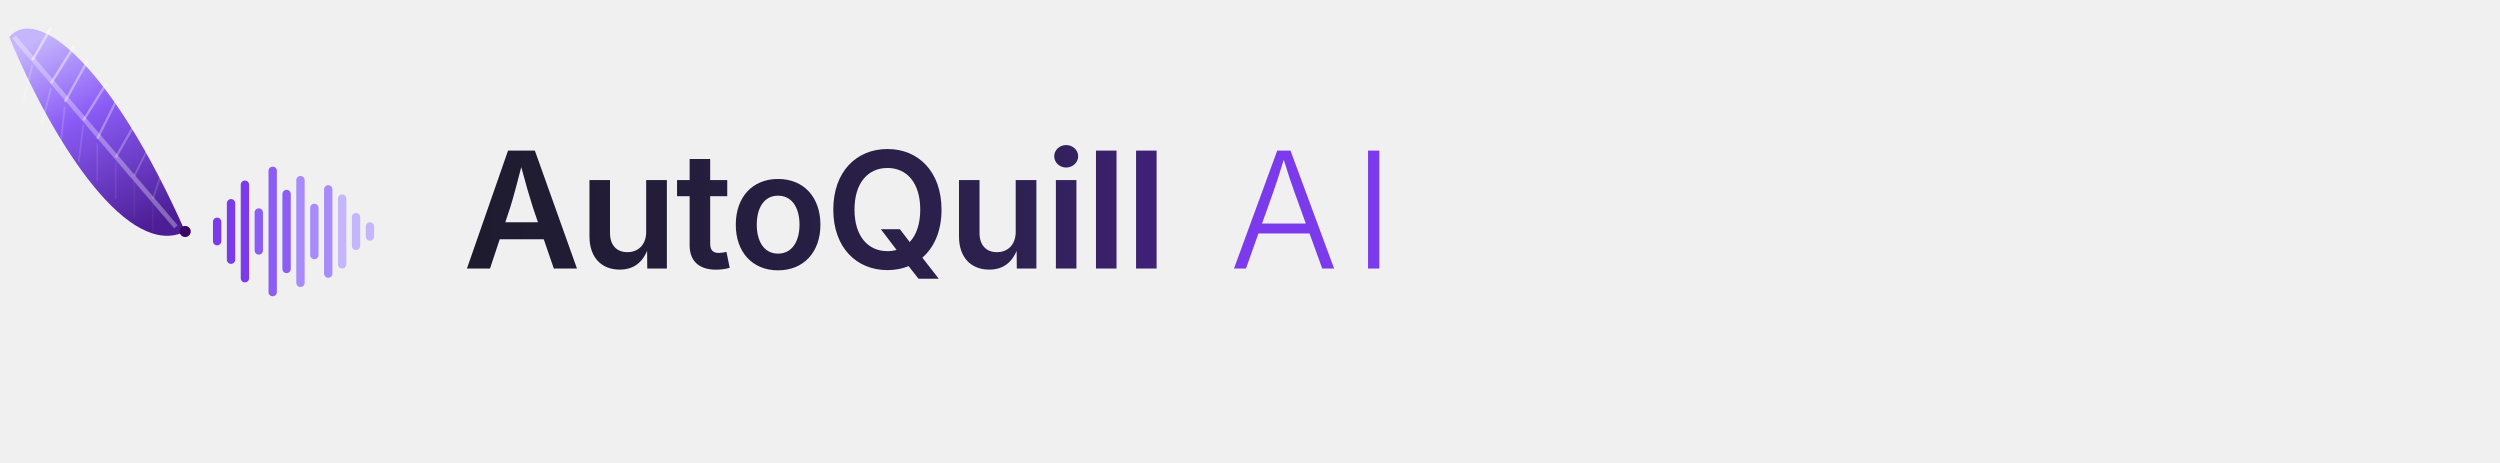
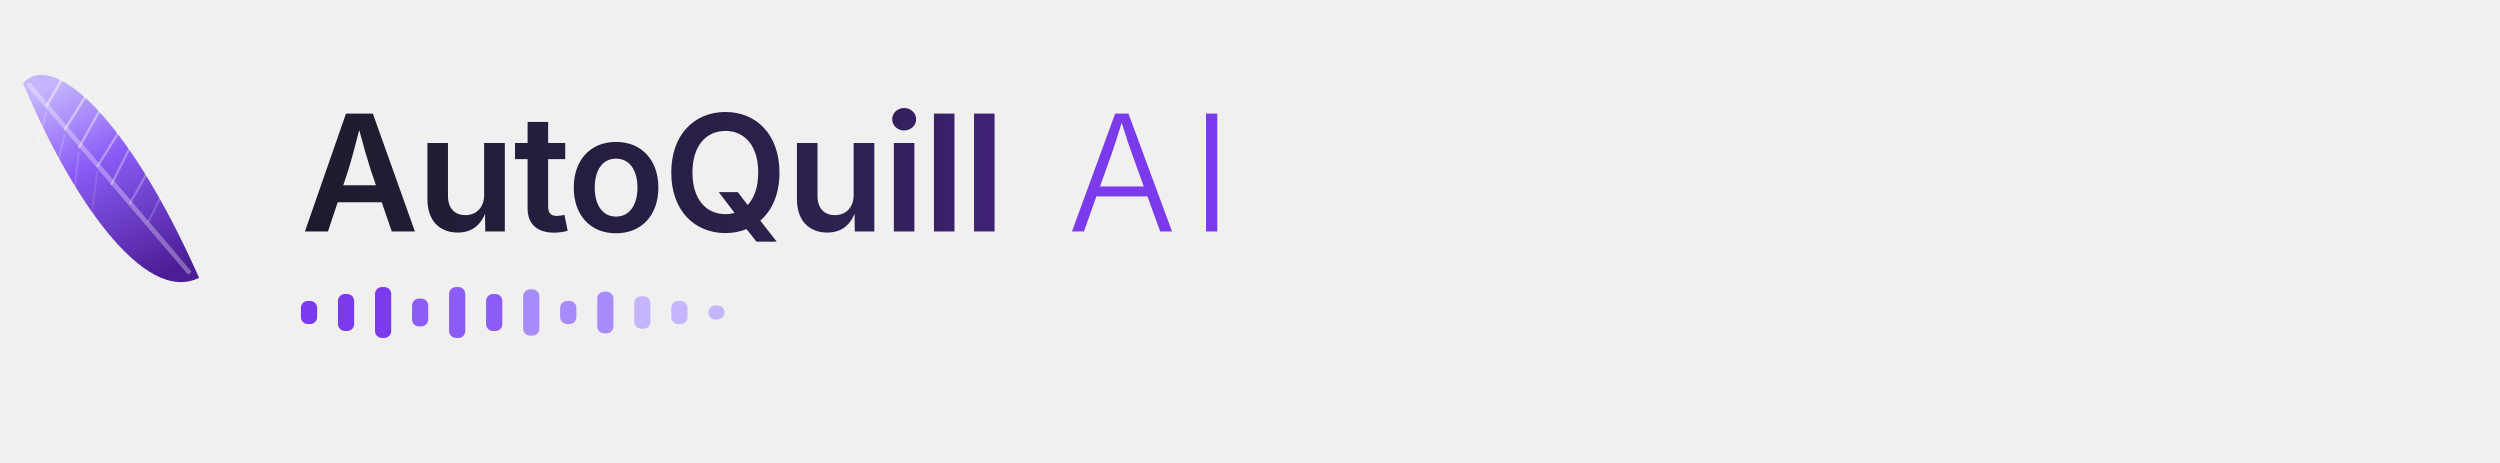
<svg xmlns="http://www.w3.org/2000/svg" viewBox="0 0 540 100">
  <defs>
    <linearGradient id="fg" x1="0.3" y1="0" x2="0.7" y2="1">
      <stop offset="0%" stop-color="#C4B5FD" />
      <stop offset="40%" stop-color="#8B5CF6" />
      <stop offset="100%" stop-color="#4C1D95" />
    </linearGradient>
    <linearGradient id="textGrad" x1="0" y1="0" x2="1" y2="0">
      <stop offset="0%" stop-color="#1E1B2E" />
      <stop offset="60%" stop-color="#2D2150" />
      <stop offset="100%" stop-color="#5B21B6" />
    </linearGradient>
  </defs>
-   <path d="M 40 50 C 24 14, 8 1, 2 8 C 12 32, 28 56, 40 50 Z" fill="url(#fg)" />
-   <line x1="3" y1="8" x2="38" y2="49" stroke="white" stroke-width="1" opacity="0.32" />
-   <line x1="7" y1="13" x2="11" y2="6" stroke="white" stroke-width="0.55" opacity="0.48" />
-   <line x1="11" y1="18" x2="16" y2="10" stroke="white" stroke-width="0.55" opacity="0.44" />
-   <line x1="14" y1="22" x2="19" y2="13" stroke="white" stroke-width="0.5" opacity="0.4" />
-   <line x1="18" y1="26" x2="23" y2="18" stroke="white" stroke-width="0.5" opacity="0.36" />
-   <line x1="21" y1="30" x2="25" y2="22" stroke="white" stroke-width="0.5" opacity="0.32" />
-   <line x1="25" y1="34" x2="29" y2="27" stroke="white" stroke-width="0.5" opacity="0.26" />
-   <line x1="29" y1="38" x2="32" y2="32" stroke="white" stroke-width="0.4" opacity="0.2" />
-   <line x1="33" y1="43" x2="35" y2="37" stroke="white" stroke-width="0.4" opacity="0.15" />
-   <line x1="7" y1="14" x2="5" y2="22" stroke="white" stroke-width="0.4" opacity="0.2" />
-   <line x1="11" y1="19" x2="9" y2="27" stroke="white" stroke-width="0.4" opacity="0.18" />
-   <line x1="14" y1="23" x2="13" y2="32" stroke="white" stroke-width="0.4" opacity="0.15" />
-   <line x1="18" y1="27" x2="17" y2="35" stroke="white" stroke-width="0.4" opacity="0.12" />
-   <line x1="21" y1="31" x2="21" y2="39" stroke="white" stroke-width="0.35" opacity="0.1" />
-   <line x1="25" y1="35" x2="25" y2="43" stroke="white" stroke-width="0.35" opacity="0.08" />
-   <line x1="29" y1="39" x2="29" y2="47" stroke="white" stroke-width="0.3" opacity="0.06" />
-   <line x1="33" y1="44" x2="33" y2="50" stroke="white" stroke-width="0.3" opacity="0.05" />
-   <circle cx="40" cy="50" r="1.2" fill="#3B0764" />
-   <rect x="46" y="47" width="1.8" height="6" rx="0.9" fill="#7C3AED" />
-   <rect x="49" y="43" width="1.8" height="14" rx="0.9" fill="#7C3AED" />
-   <rect x="52" y="39" width="1.8" height="22" rx="0.9" fill="#7C3AED" />
-   <rect x="55" y="45" width="1.8" height="10" rx="0.9" fill="#8B5CF6" />
-   <rect x="58" y="36" width="1.8" height="28" rx="0.9" fill="#8B5CF6" />
-   <rect x="61" y="41" width="1.8" height="18" rx="0.9" fill="#8B5CF6" />
-   <rect x="64" y="38" width="1.8" height="24" rx="0.9" fill="#A78BFA" />
-   <rect x="67" y="44" width="1.8" height="12" rx="0.9" fill="#A78BFA" />
-   <rect x="70" y="40" width="1.8" height="20" rx="0.9" fill="#A78BFA" />
-   <rect x="73" y="42" width="1.8" height="16" rx="0.9" fill="#C4B5FD" />
-   <rect x="76" y="46" width="1.8" height="8" rx="0.9" fill="#C4B5FD" />
-   <rect x="79" y="48" width="1.8" height="4" rx="0.9" fill="#C4B5FD" />
-   <text x="100" y="58" font-family="'Inter', -apple-system, BlinkMacSystemFont, 'Segoe UI', system-ui, sans-serif">
+   <g transform="translate(5, 10)">
+     <path d="M 38 50 C 22 14, 6 1, 0 8 C 10 32, 26 56, 38 50 Z" fill="url(#fg)" />
+     <line x1="1" y1="8" x2="36" y2="49" stroke="white" stroke-width="1" opacity="0.32" />
+     <line x1="5" y1="13" x2="9" y2="6" stroke="white" stroke-width="0.55" opacity="0.48" />
+     <line x1="9" y1="18" x2="14" y2="10" stroke="white" stroke-width="0.55" opacity="0.44" />
+     <line x1="12" y1="22" x2="17" y2="13" stroke="white" stroke-width="0.5" opacity="0.4" />
+     <line x1="16" y1="26" x2="21" y2="18" stroke="white" stroke-width="0.5" opacity="0.36" />
+     <line x1="19" y1="30" x2="23" y2="22" stroke="white" stroke-width="0.5" opacity="0.32" />
+     <line x1="23" y1="34" x2="27" y2="27" stroke="white" stroke-width="0.5" opacity="0.26" />
+     <line x1="27" y1="38" x2="30" y2="32" stroke="white" stroke-width="0.4" opacity="0.2" />
+     <line x1="5" y1="14" x2="3" y2="22" stroke="white" stroke-width="0.4" opacity="0.2" />
+     <line x1="9" y1="19" x2="7" y2="27" stroke="white" stroke-width="0.4" opacity="0.18" />
+     <line x1="12" y1="23" x2="11" y2="32" stroke="white" stroke-width="0.4" opacity="0.15" />
+     <line x1="16" y1="27" x2="15" y2="35" stroke="white" stroke-width="0.4" opacity="0.12" />
+   </g>
+   <text x="65" y="50" font-family="'Inter', -apple-system, BlinkMacSystemFont, 'Segoe UI', system-ui, sans-serif">
    <tspan font-size="35" font-weight="600" fill="url(#textGrad)" letter-spacing="-0.5">AutoQuill</tspan>
    <tspan font-size="35" font-weight="300" fill="#7C3AED" letter-spacing="3" dx="10">AI</tspan>
  </text>
+   <g transform="translate(65, 62)">
+     <rect x="0" y="3" width="3.5" height="5" rx="1.5" fill="#7C3AED" />
+     <rect x="8" y="1.5" width="3.5" height="8" rx="1.5" fill="#7C3AED" />
+     <rect x="16" y="0" width="3.5" height="11" rx="1.5" fill="#7C3AED" />
+     <rect x="24" y="2.5" width="3.5" height="6" rx="1.5" fill="#8B5CF6" />
+     <rect x="32" y="0" width="3.5" height="11" rx="1.5" fill="#8B5CF6" />
+     <rect x="40" y="1.5" width="3.5" height="8" rx="1.5" fill="#8B5CF6" />
+     <rect x="48" y="0.5" width="3.5" height="10" rx="1.5" fill="#A78BFA" />
+     <rect x="56" y="3" width="3.5" height="5" rx="1.5" fill="#A78BFA" />
+     <rect x="64" y="1" width="3.5" height="9" rx="1.5" fill="#A78BFA" />
+     <rect x="72" y="2" width="3.5" height="7" rx="1.5" fill="#C4B5FD" />
+     <rect x="80" y="3" width="3.5" height="5" rx="1.5" fill="#C4B5FD" />
+     <rect x="88" y="4" width="3.5" height="3" rx="1.5" fill="#C4B5FD" />
+   </g>
</svg>
